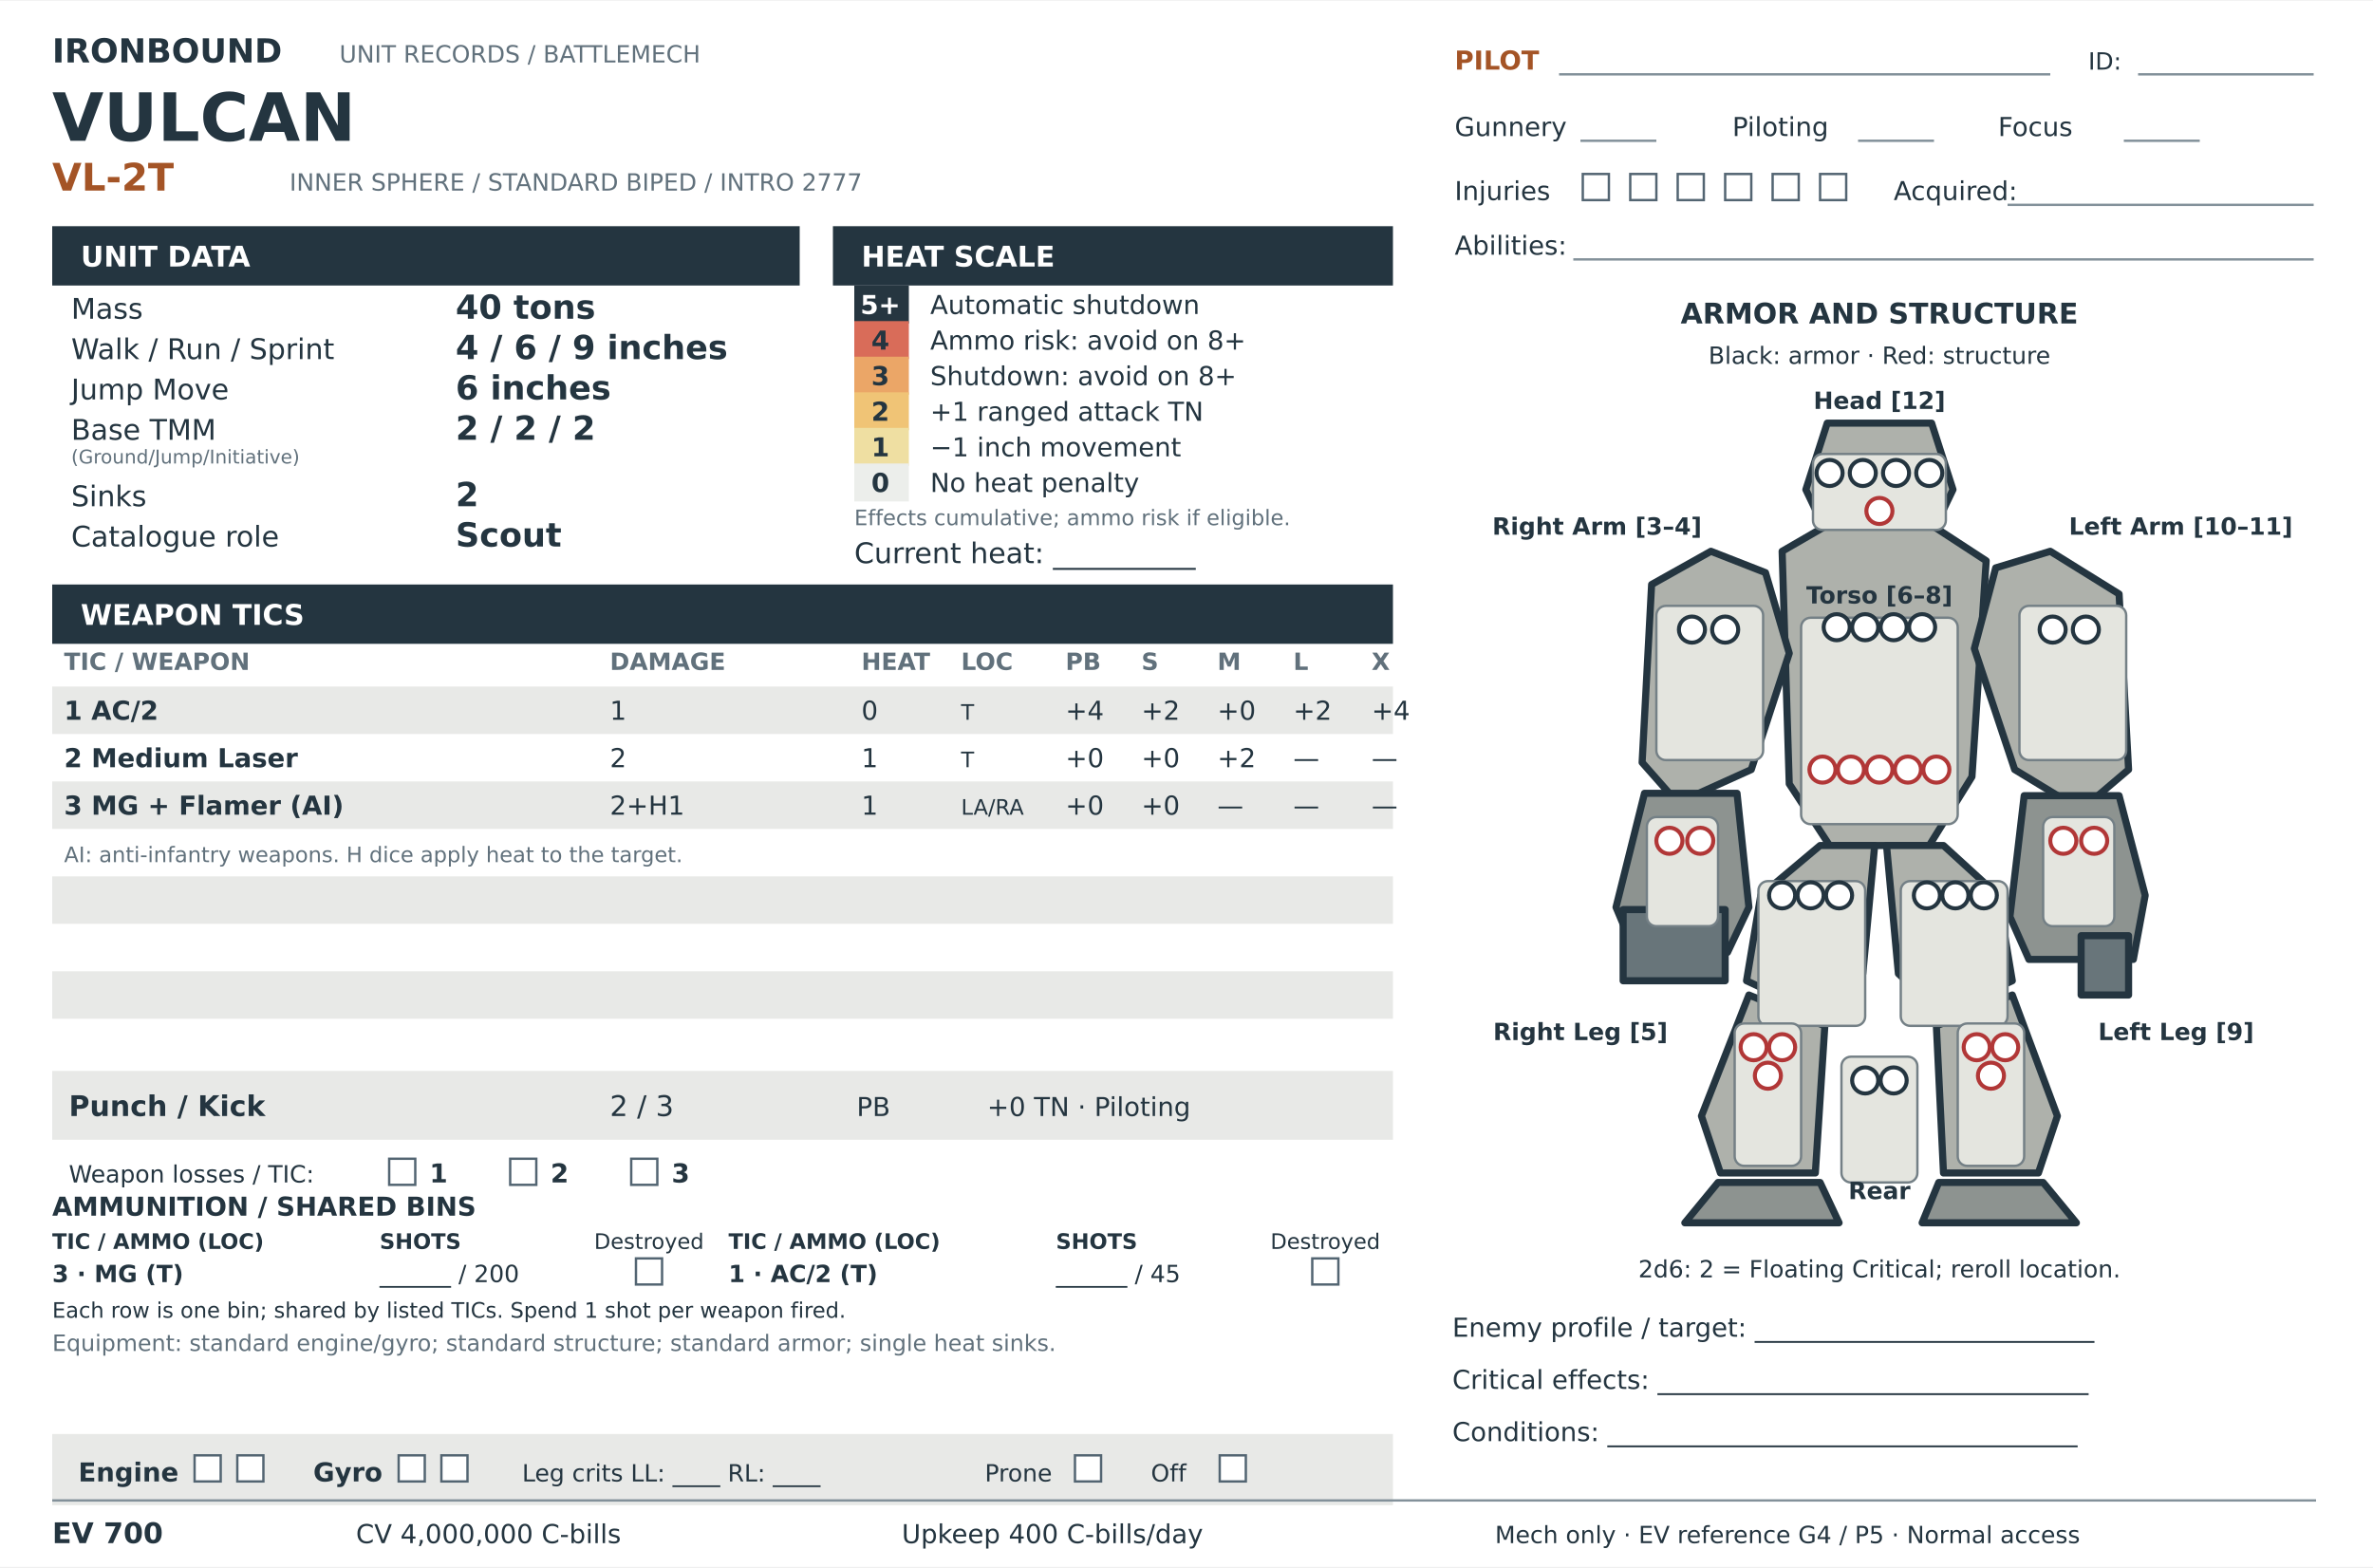
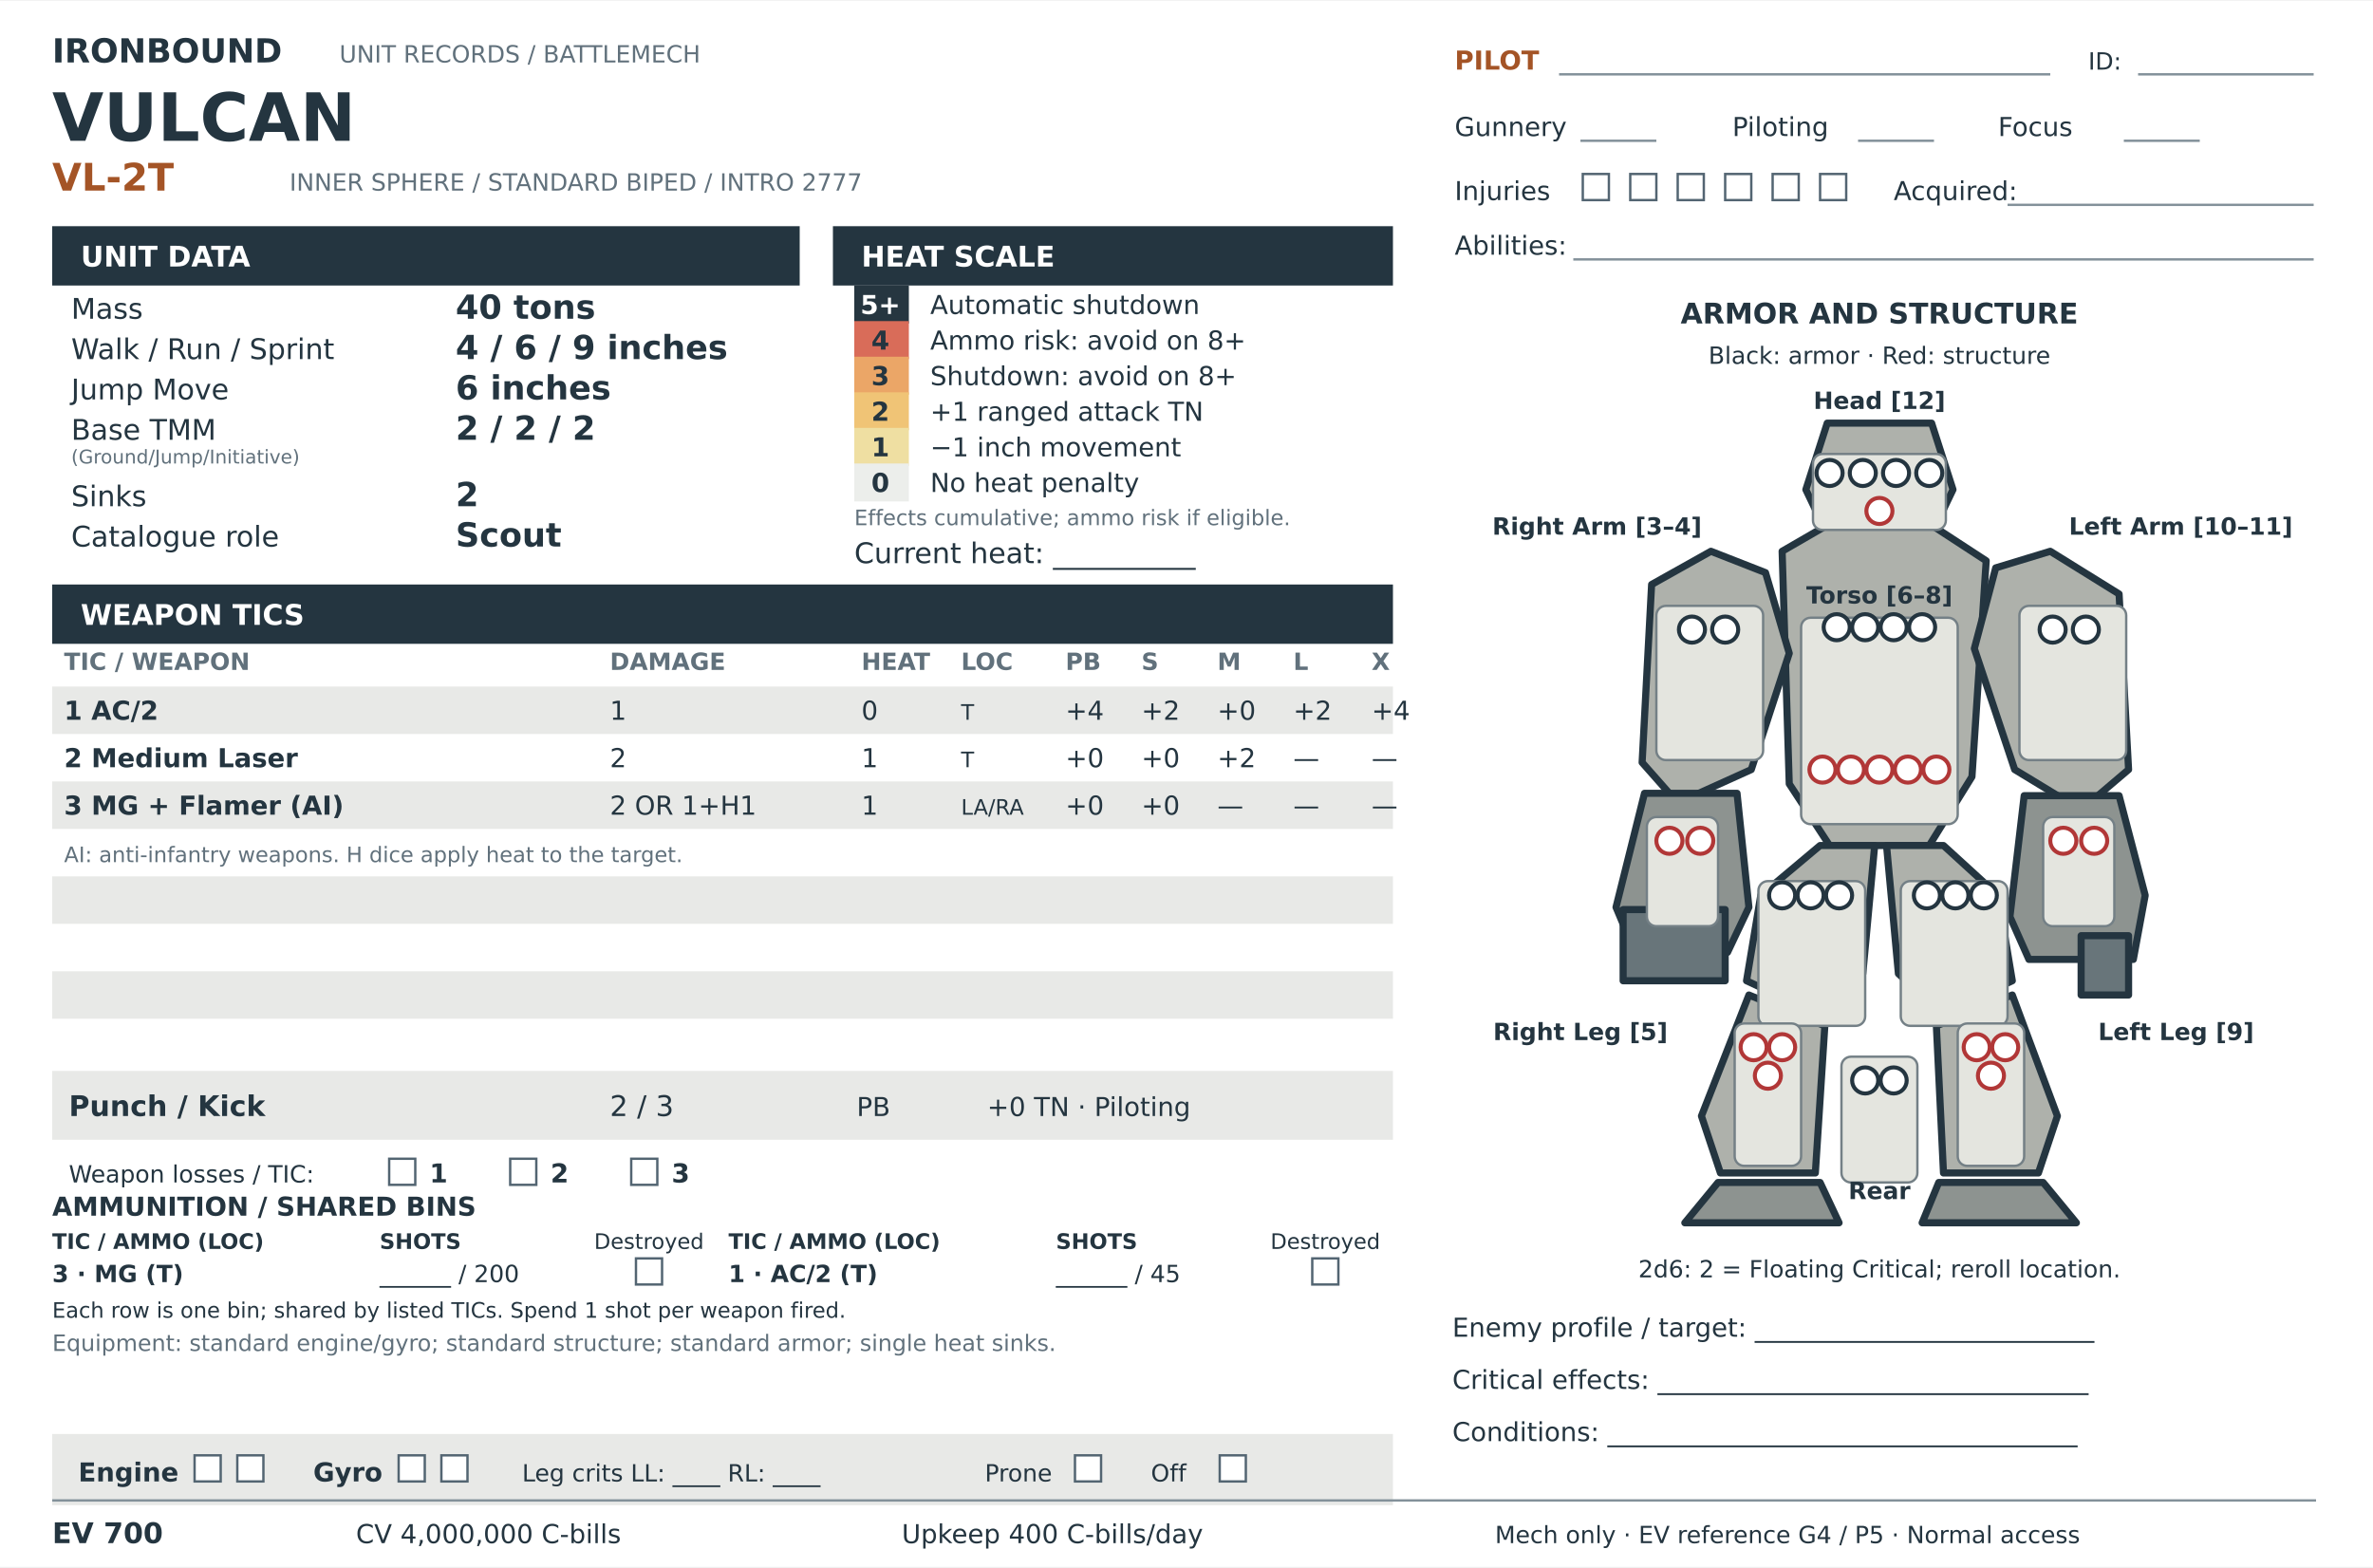
<svg xmlns="http://www.w3.org/2000/svg" width="277mm" height="183mm" viewBox="0 0 1000 660" role="img" aria-labelledby="title desc">
  <g font-family="Arial, Helvetica, sans-serif">
    <rect x="0" y="0" width="1000" height="660" rx="0" fill="#fff" stroke="none" />
    <text x="22" y="26" font-family="DejaVu Sans, Arial, sans-serif" font-size="14" font-weight="bold" fill="#243540" text-anchor="start">IRONBOUND</text>
    <text x="143" y="26" font-family="DejaVu Sans, Arial, sans-serif" font-size="10" fill="#61717c" text-anchor="start">UNIT RECORDS / BATTLEMECH</text>
    <text x="22" y="59" font-family="DejaVu Sans, Arial, sans-serif" font-size="28" font-weight="bold" fill="#243540" text-anchor="start">VULCAN</text>
    <text x="22" y="80" font-family="DejaVu Sans, Arial, sans-serif" font-size="16" font-weight="bold" fill="#a45426" text-anchor="start">VL-2T</text>
    <text x="122" y="80" font-family="DejaVu Sans, Arial, sans-serif" font-size="10" fill="#61717c" text-anchor="start">INNER SPHERE / STANDARD BIPED / INTRO 2777</text>
    <text x="613" y="29" font-family="DejaVu Sans, Arial, sans-serif" font-size="11" font-weight="bold" fill="#a45426" text-anchor="start">PILOT</text>
    <path d="M657 31H864" fill="none" stroke="#83919a" />
    <text x="880" y="29" font-family="DejaVu Sans, Arial, sans-serif" font-size="10" fill="#243540" text-anchor="start">ID:</text>
    <path d="M901 31H975" fill="none" stroke="#83919a" />
    <text x="613" y="57" font-family="DejaVu Sans, Arial, sans-serif" font-size="11" fill="#243540" text-anchor="start">Gunnery</text>
    <path d="M666 59H698" fill="none" stroke="#83919a" />
    <text x="730" y="57" font-family="DejaVu Sans, Arial, sans-serif" font-size="11" fill="#243540" text-anchor="start">Piloting</text>
    <path d="M783 59H815" fill="none" stroke="#83919a" />
    <text x="842" y="57" font-family="DejaVu Sans, Arial, sans-serif" font-size="11" fill="#243540" text-anchor="start">Focus</text>
    <path d="M895 59H927" fill="none" stroke="#83919a" />
    <text x="613" y="84" font-family="DejaVu Sans, Arial, sans-serif" font-size="11" fill="#243540" text-anchor="start">Injuries</text>
    <rect x="667" y="73" width="11" height="11" rx="0" fill="#fff" stroke="#536572" />
    <rect x="687" y="73" width="11" height="11" rx="0" fill="#fff" stroke="#536572" />
    <rect x="707" y="73" width="11" height="11" rx="0" fill="#fff" stroke="#536572" />
    <rect x="727" y="73" width="11" height="11" rx="0" fill="#fff" stroke="#536572" />
    <rect x="747" y="73" width="11" height="11" rx="0" fill="#fff" stroke="#536572" />
    <rect x="767" y="73" width="11" height="11" rx="0" fill="#fff" stroke="#536572" />
    <text x="798" y="84" font-family="DejaVu Sans, Arial, sans-serif" font-size="11" fill="#243540" text-anchor="start">Acquired:</text>
    <path d="M846 86H975" fill="none" stroke="#83919a" />
    <text x="613" y="107" font-family="DejaVu Sans, Arial, sans-serif" font-size="11" fill="#243540" text-anchor="start">Abilities:</text>
    <path d="M663 109H975" fill="none" stroke="#83919a" />
    <rect x="22" y="95" width="315" height="25" rx="0" fill="#243540" stroke="none" />
    <text x="34" y="112" font-family="DejaVu Sans, Arial, sans-serif" font-size="12" font-weight="bold" fill="#fff" text-anchor="start">UNIT DATA</text>
    <rect x="351" y="95" width="236" height="25" rx="0" fill="#243540" stroke="none" />
    <text x="363" y="112" font-family="DejaVu Sans, Arial, sans-serif" font-size="12" font-weight="bold" fill="#fff" text-anchor="start">HEAT SCALE</text>
    <text x="30" y="134" font-family="DejaVu Sans, Arial, sans-serif" font-size="12" fill="#243540" text-anchor="start">Mass</text>
    <text x="192" y="134" font-family="DejaVu Sans, Arial, sans-serif" font-size="14" font-weight="bold" fill="#243540" text-anchor="start">40 tons</text>
    <text x="30" y="151" font-family="DejaVu Sans, Arial, sans-serif" font-size="12" fill="#243540" text-anchor="start">Walk / Run / Sprint</text>
    <text x="192" y="151" font-family="DejaVu Sans, Arial, sans-serif" font-size="14" font-weight="bold" fill="#243540" text-anchor="start">4 / 6 / 9 inches</text>
    <text x="30" y="168" font-family="DejaVu Sans, Arial, sans-serif" font-size="12" fill="#243540" text-anchor="start">Jump Move</text>
    <text x="192" y="168" font-family="DejaVu Sans, Arial, sans-serif" font-size="14" font-weight="bold" fill="#243540" text-anchor="start">6 inches</text>
    <text x="30" y="185" font-family="DejaVu Sans, Arial, sans-serif" font-size="12" fill="#243540" text-anchor="start">Base TMM</text>
    <text x="30" y="195" font-family="DejaVu Sans, Arial, sans-serif" font-size="8" fill="#61717c" text-anchor="start">(Ground/Jump/Initiative)</text>
    <text x="192" y="185" font-family="DejaVu Sans, Arial, sans-serif" font-size="14" font-weight="bold" fill="#243540" text-anchor="start">2 / 2 / 2</text>
    <text x="30" y="213" font-family="DejaVu Sans, Arial, sans-serif" font-size="12" fill="#243540" text-anchor="start">Sinks</text>
    <text x="192" y="213" font-family="DejaVu Sans, Arial, sans-serif" font-size="14" font-weight="bold" fill="#243540" text-anchor="start">2</text>
    <text x="30" y="230" font-family="DejaVu Sans, Arial, sans-serif" font-size="12" fill="#243540" text-anchor="start">Catalogue role</text>
    <text x="192" y="230" font-family="DejaVu Sans, Arial, sans-serif" font-size="14" font-weight="bold" fill="#243540" text-anchor="start">Scout</text>
    <rect x="360" y="120" width="23" height="16" rx="0" fill="#263640" stroke="none" />
    <text x="371" y="132" font-family="DejaVu Sans, Arial, sans-serif" font-size="11" font-weight="bold" fill="#fff" text-anchor="middle">5+</text>
    <text x="392" y="132" font-family="DejaVu Sans, Arial, sans-serif" font-size="11" fill="#243540" text-anchor="start">Automatic shutdown</text>
    <rect x="360" y="135" width="23" height="16" rx="0" fill="#d96c59" stroke="none" />
    <text x="371" y="147" font-family="DejaVu Sans, Arial, sans-serif" font-size="11" font-weight="bold" fill="#243540" text-anchor="middle">4</text>
    <text x="392" y="147" font-family="DejaVu Sans, Arial, sans-serif" font-size="11" fill="#243540" text-anchor="start">Ammo risk: avoid on 8+</text>
    <rect x="360" y="150" width="23" height="16" rx="0" fill="#eba667" stroke="none" />
    <text x="371" y="162" font-family="DejaVu Sans, Arial, sans-serif" font-size="11" font-weight="bold" fill="#243540" text-anchor="middle">3</text>
    <text x="392" y="162" font-family="DejaVu Sans, Arial, sans-serif" font-size="11" fill="#243540" text-anchor="start">Shutdown: avoid on 8+</text>
    <rect x="360" y="165" width="23" height="16" rx="0" fill="#f0c476" stroke="none" />
    <text x="371" y="177" font-family="DejaVu Sans, Arial, sans-serif" font-size="11" font-weight="bold" fill="#243540" text-anchor="middle">2</text>
    <text x="392" y="177" font-family="DejaVu Sans, Arial, sans-serif" font-size="11" fill="#243540" text-anchor="start">+1 ranged attack TN</text>
    <rect x="360" y="180" width="23" height="16" rx="0" fill="#efdfa2" stroke="none" />
    <text x="371" y="192" font-family="DejaVu Sans, Arial, sans-serif" font-size="11" font-weight="bold" fill="#243540" text-anchor="middle">1</text>
    <text x="392" y="192" font-family="DejaVu Sans, Arial, sans-serif" font-size="11" fill="#243540" text-anchor="start">−1 inch movement</text>
    <rect x="360" y="195" width="23" height="16" rx="0" fill="#eceeeb" stroke="none" />
    <text x="371" y="207" font-family="DejaVu Sans, Arial, sans-serif" font-size="11" font-weight="bold" fill="#243540" text-anchor="middle">0</text>
    <text x="392" y="207" font-family="DejaVu Sans, Arial, sans-serif" font-size="11" fill="#243540" text-anchor="start">No heat penalty</text>
    <text x="360" y="221" font-family="DejaVu Sans, Arial, sans-serif" font-size="9" fill="#61717c" text-anchor="start">Effects cumulative; ammo risk if eligible.</text>
    <text x="360" y="237" font-family="DejaVu Sans, Arial, sans-serif" font-size="12" fill="#243540" text-anchor="start">Current heat: __________</text>
    <rect x="22" y="246" width="565" height="25" rx="0" fill="#243540" stroke="none" />
    <text x="34" y="263" font-family="DejaVu Sans, Arial, sans-serif" font-size="12" font-weight="bold" fill="#fff" text-anchor="start">WEAPON TICS</text>
    <text x="27" y="282" font-family="DejaVu Sans, Arial, sans-serif" font-size="10" font-weight="bold" fill="#61717c" text-anchor="start">TIC / WEAPON</text>
    <text x="257" y="282" font-family="DejaVu Sans, Arial, sans-serif" font-size="10" font-weight="bold" fill="#61717c" text-anchor="start">DAMAGE</text>
    <text x="363" y="282" font-family="DejaVu Sans, Arial, sans-serif" font-size="10" font-weight="bold" fill="#61717c" text-anchor="start">HEAT</text>
    <text x="405" y="282" font-family="DejaVu Sans, Arial, sans-serif" font-size="10" font-weight="bold" fill="#61717c" text-anchor="start">LOC</text>
    <text x="449" y="282" font-family="DejaVu Sans, Arial, sans-serif" font-size="10" font-weight="bold" fill="#61717c" text-anchor="start">PB</text>
    <text x="481" y="282" font-family="DejaVu Sans, Arial, sans-serif" font-size="10" font-weight="bold" fill="#61717c" text-anchor="start">S</text>
    <text x="513" y="282" font-family="DejaVu Sans, Arial, sans-serif" font-size="10" font-weight="bold" fill="#61717c" text-anchor="start">M</text>
    <text x="545" y="282" font-family="DejaVu Sans, Arial, sans-serif" font-size="10" font-weight="bold" fill="#61717c" text-anchor="start">L</text>
    <text x="578" y="282" font-family="DejaVu Sans, Arial, sans-serif" font-size="10" font-weight="bold" fill="#61717c" text-anchor="start">X</text>
    <rect x="22" y="289" width="565" height="20" rx="0" fill="#e8e9e7" stroke="none" />
    <text x="27" y="303" font-family="DejaVu Sans, Arial, sans-serif" font-size="11" fill="#243540" text-anchor="start" font-weight="bold">1  AC/2</text>
    <text x="257" y="303" font-family="DejaVu Sans, Arial, sans-serif" font-size="11" fill="#243540" text-anchor="start">1</text>
    <text x="363" y="303" font-family="DejaVu Sans, Arial, sans-serif" font-size="11" fill="#243540" text-anchor="start">0</text>
    <text x="405" y="303" font-family="DejaVu Sans, Arial, sans-serif" font-size="9" fill="#243540" text-anchor="start">T</text>
    <text x="449" y="303" font-family="DejaVu Sans, Arial, sans-serif" font-size="11" fill="#243540" text-anchor="start">+4</text>
    <text x="481" y="303" font-family="DejaVu Sans, Arial, sans-serif" font-size="11" fill="#243540" text-anchor="start">+2</text>
    <text x="513" y="303" font-family="DejaVu Sans, Arial, sans-serif" font-size="11" fill="#243540" text-anchor="start">+0</text>
    <text x="545" y="303" font-family="DejaVu Sans, Arial, sans-serif" font-size="11" fill="#243540" text-anchor="start">+2</text>
    <text x="578" y="303" font-family="DejaVu Sans, Arial, sans-serif" font-size="11" fill="#243540" text-anchor="start">+4</text>
    <text x="27" y="323" font-family="DejaVu Sans, Arial, sans-serif" font-size="11" fill="#243540" text-anchor="start" font-weight="bold">2  Medium Laser</text>
    <text x="257" y="323" font-family="DejaVu Sans, Arial, sans-serif" font-size="11" fill="#243540" text-anchor="start">2</text>
    <text x="363" y="323" font-family="DejaVu Sans, Arial, sans-serif" font-size="11" fill="#243540" text-anchor="start">1</text>
    <text x="405" y="323" font-family="DejaVu Sans, Arial, sans-serif" font-size="9" fill="#243540" text-anchor="start">T</text>
    <text x="449" y="323" font-family="DejaVu Sans, Arial, sans-serif" font-size="11" fill="#243540" text-anchor="start">+0</text>
    <text x="481" y="323" font-family="DejaVu Sans, Arial, sans-serif" font-size="11" fill="#243540" text-anchor="start">+0</text>
    <text x="513" y="323" font-family="DejaVu Sans, Arial, sans-serif" font-size="11" fill="#243540" text-anchor="start">+2</text>
    <text x="545" y="323" font-family="DejaVu Sans, Arial, sans-serif" font-size="11" fill="#243540" text-anchor="start">—</text>
    <text x="578" y="323" font-family="DejaVu Sans, Arial, sans-serif" font-size="11" fill="#243540" text-anchor="start">—</text>
    <rect x="22" y="329" width="565" height="20" rx="0" fill="#e8e9e7" stroke="none" />
    <text x="27" y="343" font-family="DejaVu Sans, Arial, sans-serif" font-size="11" fill="#243540" text-anchor="start" font-weight="bold">3  MG + Flamer (AI)</text>
-     <text x="257" y="343" font-family="DejaVu Sans, Arial, sans-serif" font-size="11" fill="#243540" text-anchor="start">2+H1</text>
+     <text x="257" y="343" font-family="DejaVu Sans, Arial, sans-serif" font-size="11" fill="#243540" text-anchor="start">2 OR 1+H1</text>
    <text x="363" y="343" font-family="DejaVu Sans, Arial, sans-serif" font-size="11" fill="#243540" text-anchor="start">1</text>
    <text x="405" y="343" font-family="DejaVu Sans, Arial, sans-serif" font-size="9" fill="#243540" text-anchor="start">LA/RA</text>
    <text x="449" y="343" font-family="DejaVu Sans, Arial, sans-serif" font-size="11" fill="#243540" text-anchor="start">+0</text>
    <text x="481" y="343" font-family="DejaVu Sans, Arial, sans-serif" font-size="11" fill="#243540" text-anchor="start">+0</text>
    <text x="513" y="343" font-family="DejaVu Sans, Arial, sans-serif" font-size="11" fill="#243540" text-anchor="start">—</text>
    <text x="545" y="343" font-family="DejaVu Sans, Arial, sans-serif" font-size="11" fill="#243540" text-anchor="start">—</text>
    <text x="578" y="343" font-family="DejaVu Sans, Arial, sans-serif" font-size="11" fill="#243540" text-anchor="start">—</text>
    <text x="27" y="363" font-family="DejaVu Sans, Arial, sans-serif" font-size="11" fill="#243540" text-anchor="start" font-weight="bold" />
    <text x="257" y="363" font-family="DejaVu Sans, Arial, sans-serif" font-size="11" fill="#243540" text-anchor="start" />
    <text x="363" y="363" font-family="DejaVu Sans, Arial, sans-serif" font-size="11" fill="#243540" text-anchor="start" />
    <text x="405" y="363" font-family="DejaVu Sans, Arial, sans-serif" font-size="9" fill="#243540" text-anchor="start" />
    <text x="449" y="363" font-family="DejaVu Sans, Arial, sans-serif" font-size="11" fill="#243540" text-anchor="start" />
    <text x="481" y="363" font-family="DejaVu Sans, Arial, sans-serif" font-size="11" fill="#243540" text-anchor="start" />
    <text x="513" y="363" font-family="DejaVu Sans, Arial, sans-serif" font-size="11" fill="#243540" text-anchor="start" />
    <text x="545" y="363" font-family="DejaVu Sans, Arial, sans-serif" font-size="11" fill="#243540" text-anchor="start" />
    <text x="578" y="363" font-family="DejaVu Sans, Arial, sans-serif" font-size="11" fill="#243540" text-anchor="start" />
    <rect x="22" y="369" width="565" height="20" rx="0" fill="#e8e9e7" stroke="none" />
    <text x="27" y="383" font-family="DejaVu Sans, Arial, sans-serif" font-size="11" fill="#243540" text-anchor="start" font-weight="bold" />
    <text x="257" y="383" font-family="DejaVu Sans, Arial, sans-serif" font-size="11" fill="#243540" text-anchor="start" />
    <text x="363" y="383" font-family="DejaVu Sans, Arial, sans-serif" font-size="11" fill="#243540" text-anchor="start" />
    <text x="405" y="383" font-family="DejaVu Sans, Arial, sans-serif" font-size="9" fill="#243540" text-anchor="start" />
    <text x="449" y="383" font-family="DejaVu Sans, Arial, sans-serif" font-size="11" fill="#243540" text-anchor="start" />
    <text x="481" y="383" font-family="DejaVu Sans, Arial, sans-serif" font-size="11" fill="#243540" text-anchor="start" />
    <text x="513" y="383" font-family="DejaVu Sans, Arial, sans-serif" font-size="11" fill="#243540" text-anchor="start" />
    <text x="545" y="383" font-family="DejaVu Sans, Arial, sans-serif" font-size="11" fill="#243540" text-anchor="start" />
    <text x="578" y="383" font-family="DejaVu Sans, Arial, sans-serif" font-size="11" fill="#243540" text-anchor="start" />
    <text x="27" y="403" font-family="DejaVu Sans, Arial, sans-serif" font-size="11" fill="#243540" text-anchor="start" font-weight="bold" />
    <text x="257" y="403" font-family="DejaVu Sans, Arial, sans-serif" font-size="11" fill="#243540" text-anchor="start" />
    <text x="363" y="403" font-family="DejaVu Sans, Arial, sans-serif" font-size="11" fill="#243540" text-anchor="start" />
    <text x="405" y="403" font-family="DejaVu Sans, Arial, sans-serif" font-size="9" fill="#243540" text-anchor="start" />
    <text x="449" y="403" font-family="DejaVu Sans, Arial, sans-serif" font-size="11" fill="#243540" text-anchor="start" />
    <text x="481" y="403" font-family="DejaVu Sans, Arial, sans-serif" font-size="11" fill="#243540" text-anchor="start" />
    <text x="513" y="403" font-family="DejaVu Sans, Arial, sans-serif" font-size="11" fill="#243540" text-anchor="start" />
    <text x="545" y="403" font-family="DejaVu Sans, Arial, sans-serif" font-size="11" fill="#243540" text-anchor="start" />
    <text x="578" y="403" font-family="DejaVu Sans, Arial, sans-serif" font-size="11" fill="#243540" text-anchor="start" />
    <rect x="22" y="409" width="565" height="20" rx="0" fill="#e8e9e7" stroke="none" />
    <text x="27" y="423" font-family="DejaVu Sans, Arial, sans-serif" font-size="11" fill="#243540" text-anchor="start" font-weight="bold" />
    <text x="257" y="423" font-family="DejaVu Sans, Arial, sans-serif" font-size="11" fill="#243540" text-anchor="start" />
    <text x="363" y="423" font-family="DejaVu Sans, Arial, sans-serif" font-size="11" fill="#243540" text-anchor="start" />
    <text x="405" y="423" font-family="DejaVu Sans, Arial, sans-serif" font-size="9" fill="#243540" text-anchor="start" />
    <text x="449" y="423" font-family="DejaVu Sans, Arial, sans-serif" font-size="11" fill="#243540" text-anchor="start" />
    <text x="481" y="423" font-family="DejaVu Sans, Arial, sans-serif" font-size="11" fill="#243540" text-anchor="start" />
    <text x="513" y="423" font-family="DejaVu Sans, Arial, sans-serif" font-size="11" fill="#243540" text-anchor="start" />
    <text x="545" y="423" font-family="DejaVu Sans, Arial, sans-serif" font-size="11" fill="#243540" text-anchor="start" />
    <text x="578" y="423" font-family="DejaVu Sans, Arial, sans-serif" font-size="11" fill="#243540" text-anchor="start" />
    <text x="27" y="443" font-family="DejaVu Sans, Arial, sans-serif" font-size="11" fill="#243540" text-anchor="start" font-weight="bold" />
    <text x="257" y="443" font-family="DejaVu Sans, Arial, sans-serif" font-size="11" fill="#243540" text-anchor="start" />
    <text x="363" y="443" font-family="DejaVu Sans, Arial, sans-serif" font-size="11" fill="#243540" text-anchor="start" />
    <text x="405" y="443" font-family="DejaVu Sans, Arial, sans-serif" font-size="9" fill="#243540" text-anchor="start" />
    <text x="449" y="443" font-family="DejaVu Sans, Arial, sans-serif" font-size="11" fill="#243540" text-anchor="start" />
    <text x="481" y="443" font-family="DejaVu Sans, Arial, sans-serif" font-size="11" fill="#243540" text-anchor="start" />
    <text x="513" y="443" font-family="DejaVu Sans, Arial, sans-serif" font-size="11" fill="#243540" text-anchor="start" />
    <text x="545" y="443" font-family="DejaVu Sans, Arial, sans-serif" font-size="11" fill="#243540" text-anchor="start" />
    <text x="578" y="443" font-family="DejaVu Sans, Arial, sans-serif" font-size="11" fill="#243540" text-anchor="start" />
    <rect x="22" y="451" width="565" height="29" rx="0" fill="#e8e9e7" stroke="none" />
    <text x="29" y="470" font-family="DejaVu Sans, Arial, sans-serif" font-size="12" font-weight="bold" fill="#243540" text-anchor="start">Punch / Kick</text>
    <text x="257" y="470" font-family="DejaVu Sans, Arial, sans-serif" font-size="12" fill="#243540" text-anchor="start">2 / 3</text>
    <text x="361" y="470" font-family="DejaVu Sans, Arial, sans-serif" font-size="11" fill="#243540" text-anchor="start">PB</text>
    <text x="416" y="470" font-family="DejaVu Sans, Arial, sans-serif" font-size="11" fill="#243540" text-anchor="start">+0 TN · Piloting</text>
    <rect x="22" y="604" width="565" height="30" rx="0" fill="#e8e9e7" stroke="none" />
    <text x="33" y="624" font-family="DejaVu Sans, Arial, sans-serif" font-size="11" font-weight="bold" fill="#243540" text-anchor="start">Engine</text>
    <rect x="82" y="613" width="11" height="11" rx="0" fill="#fff" stroke="#536572" />
    <rect x="100" y="613" width="11" height="11" rx="0" fill="#fff" stroke="#536572" />
    <text x="132" y="624" font-family="DejaVu Sans, Arial, sans-serif" font-size="11" font-weight="bold" fill="#243540" text-anchor="start">Gyro</text>
    <rect x="168" y="613" width="11" height="11" rx="0" fill="#fff" stroke="#536572" />
    <rect x="186" y="613" width="11" height="11" rx="0" fill="#fff" stroke="#536572" />
    <text x="220" y="624" font-family="DejaVu Sans, Arial, sans-serif" font-size="10" fill="#243540" text-anchor="start">Leg crits  LL: ____  RL: ____</text>
    <text x="415" y="624" font-family="DejaVu Sans, Arial, sans-serif" font-size="10" fill="#243540" text-anchor="start">Prone</text>
    <rect x="453" y="613" width="11" height="11" rx="0" fill="#fff" stroke="#536572" />
    <text x="485" y="624" font-family="DejaVu Sans, Arial, sans-serif" font-size="10" fill="#243540" text-anchor="start">Off</text>
    <rect x="514" y="613" width="11" height="11" rx="0" fill="#fff" stroke="#536572" />
    <g transform="translate(612 120)">
      <text x="180" y="16" font-family="DejaVu Sans, Arial, sans-serif" font-size="12" font-weight="bold" fill="#243540" text-anchor="middle">ARMOR AND STRUCTURE</text>
      <text x="180" y="33" font-family="DejaVu Sans, Arial, sans-serif" font-size="10" fill="#243540" text-anchor="middle">Black: armor · Red: structure</text>
      <path d="M158 58H202L211 86L200 109H160L149 86Z" fill="#aeb1ab" stroke="#243540" stroke-width="3" stroke-linejoin="round" />
      <path d="M139 112L158 101H202L225 116L219 207L201 236H159L142 210Z" fill="#aeb1ab" stroke="#243540" stroke-width="3" stroke-linejoin="round" />
      <path d="M132 121L109 112L84 126L80 201L95 218L126 204L142 155Z" fill="#aeb1ab" stroke="#243540" stroke-width="3" stroke-linejoin="round" />
      <path d="M229 119L252 112L281 130L285 204L265 221L237 204L220 153Z" fill="#aeb1ab" stroke="#243540" stroke-width="3" stroke-linejoin="round" />
      <path d="M81 214H120L125 262L116 281H77L69 262Z" fill="#8d9390" stroke="#243540" stroke-width="3" stroke-linejoin="round" />
      <path d="M241 215H281L292 257L287 284H243L235 266Z" fill="#8d9390" stroke="#243540" stroke-width="3" stroke-linejoin="round" />
      <path d="M72 263H115V293H72Z" fill="#68757a" stroke="#243540" stroke-width="3" stroke-linejoin="round" />
      <path d="M265 274H285V299H265Z" fill="#68757a" stroke="#243540" stroke-width="3" stroke-linejoin="round" />
      <path d="M155 236H178L173 290L154 307L124 293L130 257Z" fill="#aeb1ab" stroke="#243540" stroke-width="3" stroke-linejoin="round" />
      <path d="M183 236H207L230 257L236 293L206 307L188 290Z" fill="#aeb1ab" stroke="#243540" stroke-width="3" stroke-linejoin="round" />
      <path d="M125 299L157 312L153 374H113L105 350Z" fill="#aeb1ab" stroke="#243540" stroke-width="3" stroke-linejoin="round" />
      <path d="M204 312L236 299L255 350L247 374H207Z" fill="#aeb1ab" stroke="#243540" stroke-width="3" stroke-linejoin="round" />
      <path d="M112 378H155L163 395H98Z" fill="#8d9390" stroke="#243540" stroke-width="3" stroke-linejoin="round" />
      <path d="M205 378H249L263 395H198Z" fill="#8d9390" stroke="#243540" stroke-width="3" stroke-linejoin="round" />
      <rect x="152" y="71" width="56" height="32" rx="4" fill="#e4e5df" stroke="#748086" />
      <rect x="147" y="140" width="66" height="87" rx="4" fill="#e4e5df" stroke="#748086" />
      <rect x="86" y="135" width="45" height="65" rx="4" fill="#e4e5df" stroke="#748086" />
      <rect x="239" y="135" width="45" height="65" rx="4" fill="#e4e5df" stroke="#748086" />
      <rect x="82" y="224" width="30" height="46" rx="4" fill="#e4e5df" stroke="#748086" />
      <rect x="249" y="224" width="30" height="46" rx="4" fill="#e4e5df" stroke="#748086" />
      <rect x="129" y="251" width="45" height="61" rx="4" fill="#e4e5df" stroke="#748086" />
      <rect x="189" y="251" width="45" height="61" rx="4" fill="#e4e5df" stroke="#748086" />
      <rect x="119" y="311" width="28" height="60" rx="4" fill="#e4e5df" stroke="#748086" />
      <rect x="213" y="311" width="28" height="60" rx="4" fill="#e4e5df" stroke="#748086" />
      <rect x="164" y="325" width="32" height="53" rx="4" fill="#e4e5df" stroke="#748086" />
      <text x="180" y="52" font-family="DejaVu Sans, Arial, sans-serif" font-size="10" font-weight="bold" fill="#243540" text-anchor="middle">Head [12]</text>
      <text x="180" y="134" font-family="DejaVu Sans, Arial, sans-serif" font-size="10" font-weight="bold" fill="#243540" text-anchor="middle">Torso [6–8]</text>
      <text x="61" y="105" font-family="DejaVu Sans, Arial, sans-serif" font-size="10" font-weight="bold" fill="#243540" text-anchor="middle">Right Arm [3–4]</text>
      <text x="307" y="105" font-family="DejaVu Sans, Arial, sans-serif" font-size="10" font-weight="bold" fill="#243540" text-anchor="middle">Left Arm [10–11]</text>
      <text x="54" y="318" font-family="DejaVu Sans, Arial, sans-serif" font-size="10" font-weight="bold" fill="#243540" text-anchor="middle">Right Leg [5]</text>
      <text x="305" y="318" font-family="DejaVu Sans, Arial, sans-serif" font-size="10" font-weight="bold" fill="#243540" text-anchor="middle">Left Leg [9]</text>
      <text x="180" y="385" font-family="DejaVu Sans, Arial, sans-serif" font-size="10" font-weight="bold" fill="#243540" text-anchor="middle">Rear</text>
      <text x="180" y="418" font-family="DejaVu Sans, Arial, sans-serif" font-size="10" fill="#243540" text-anchor="middle">2d6: 2 = Floating Critical; reroll location.</text>
      <text x="0" y="443" font-family="DejaVu Sans, Arial, sans-serif" font-size="11" fill="#243540" text-anchor="start">Enemy profile / target: __________________________</text>
      <text x="0" y="465" font-family="DejaVu Sans, Arial, sans-serif" font-size="11" fill="#243540" text-anchor="start">Critical effects: _________________________________</text>
      <text x="0" y="487" font-family="DejaVu Sans, Arial, sans-serif" font-size="11" fill="#243540" text-anchor="start">Conditions: ____________________________________</text>
      <circle cx="159.0" cy="79" r="5.5" fill="#fff" stroke="#243540" stroke-width="1.7" />
      <circle cx="173.0" cy="79" r="5.5" fill="#fff" stroke="#243540" stroke-width="1.7" />
      <circle cx="187.0" cy="79" r="5.5" fill="#fff" stroke="#243540" stroke-width="1.7" />
      <circle cx="201.0" cy="79" r="5.5" fill="#fff" stroke="#243540" stroke-width="1.7" />
      <circle cx="180.0" cy="95" r="5.5" fill="#fff" stroke="#b13737" stroke-width="1.7" />
      <circle cx="162.0" cy="144" r="5.5" fill="#fff" stroke="#243540" stroke-width="1.7" />
      <circle cx="174.0" cy="144" r="5.5" fill="#fff" stroke="#243540" stroke-width="1.7" />
      <circle cx="186.0" cy="144" r="5.5" fill="#fff" stroke="#243540" stroke-width="1.7" />
      <circle cx="198.0" cy="144" r="5.5" fill="#fff" stroke="#243540" stroke-width="1.7" />
      <circle cx="156.0" cy="204" r="5.5" fill="#fff" stroke="#b13737" stroke-width="1.7" />
      <circle cx="168.0" cy="204" r="5.5" fill="#fff" stroke="#b13737" stroke-width="1.7" />
      <circle cx="180.0" cy="204" r="5.5" fill="#fff" stroke="#b13737" stroke-width="1.7" />
      <circle cx="192.0" cy="204" r="5.5" fill="#fff" stroke="#b13737" stroke-width="1.7" />
      <circle cx="204.0" cy="204" r="5.5" fill="#fff" stroke="#b13737" stroke-width="1.7" />
      <circle cx="101.0" cy="145" r="5.5" fill="#fff" stroke="#243540" stroke-width="1.7" />
      <circle cx="115.0" cy="145" r="5.5" fill="#fff" stroke="#243540" stroke-width="1.7" />
      <circle cx="91.5" cy="234" r="5.5" fill="#fff" stroke="#b13737" stroke-width="1.7" />
      <circle cx="104.5" cy="234" r="5.5" fill="#fff" stroke="#b13737" stroke-width="1.7" />
      <circle cx="253.0" cy="145" r="5.5" fill="#fff" stroke="#243540" stroke-width="1.7" />
      <circle cx="267.0" cy="145" r="5.5" fill="#fff" stroke="#243540" stroke-width="1.7" />
      <circle cx="257.5" cy="234" r="5.5" fill="#fff" stroke="#b13737" stroke-width="1.7" />
      <circle cx="270.5" cy="234" r="5.5" fill="#fff" stroke="#b13737" stroke-width="1.7" />
      <circle cx="139.0" cy="257" r="5.5" fill="#fff" stroke="#243540" stroke-width="1.7" />
      <circle cx="151.0" cy="257" r="5.5" fill="#fff" stroke="#243540" stroke-width="1.7" />
      <circle cx="163.0" cy="257" r="5.5" fill="#fff" stroke="#243540" stroke-width="1.7" />
      <circle cx="127.0" cy="321" r="5.5" fill="#fff" stroke="#b13737" stroke-width="1.7" />
      <circle cx="139.0" cy="321" r="5.5" fill="#fff" stroke="#b13737" stroke-width="1.7" />
      <circle cx="133.0" cy="333" r="5.5" fill="#fff" stroke="#b13737" stroke-width="1.7" />
      <circle cx="200.0" cy="257" r="5.5" fill="#fff" stroke="#243540" stroke-width="1.7" />
      <circle cx="212.0" cy="257" r="5.5" fill="#fff" stroke="#243540" stroke-width="1.7" />
      <circle cx="224.0" cy="257" r="5.5" fill="#fff" stroke="#243540" stroke-width="1.7" />
      <circle cx="221.0" cy="321" r="5.5" fill="#fff" stroke="#b13737" stroke-width="1.7" />
      <circle cx="233.0" cy="321" r="5.5" fill="#fff" stroke="#b13737" stroke-width="1.7" />
      <circle cx="227.0" cy="333" r="5.5" fill="#fff" stroke="#b13737" stroke-width="1.7" />
      <circle cx="174.0" cy="335" r="5.5" fill="#fff" stroke="#243540" stroke-width="1.7" />
      <circle cx="186.0" cy="335" r="5.5" fill="#fff" stroke="#243540" stroke-width="1.7" />
    </g>
    <path d="M22 632H976" fill="none" stroke="#83919a" />
    <text x="22" y="650" font-family="DejaVu Sans, Arial, sans-serif" font-size="12" font-weight="bold" fill="#243540" text-anchor="start">EV 700</text>
    <text x="150" y="650" font-family="DejaVu Sans, Arial, sans-serif" font-size="11" fill="#243540" text-anchor="start">CV 4,000,000 C-bills</text>
    <text x="380" y="650" font-family="DejaVu Sans, Arial, sans-serif" font-size="11" fill="#243540" text-anchor="start">Upkeep 400 C-bills/day</text>
    <text x="630" y="650" font-family="DejaVu Sans, Arial, sans-serif" font-size="10" fill="#243540" text-anchor="start">Mech only · EV reference G4 / P5 · Normal access</text>
    <text x="29" y="498" font-family="DejaVu Sans, Arial, sans-serif" font-size="10" fill="#243540" text-anchor="start">Weapon losses / TIC:</text>
    <rect x="164" y="488" width="11" height="11" fill="#fff" stroke="#536572" />
    <text x="181" y="498" font-family="DejaVu Sans, Arial, sans-serif" font-size="11" fill="#243540" text-anchor="start" font-weight="bold">1</text>
    <rect x="215" y="488" width="11" height="11" fill="#fff" stroke="#536572" />
    <text x="232" y="498" font-family="DejaVu Sans, Arial, sans-serif" font-size="11" fill="#243540" text-anchor="start" font-weight="bold">2</text>
    <rect x="266" y="488" width="11" height="11" fill="#fff" stroke="#536572" />
    <text x="283" y="498" font-family="DejaVu Sans, Arial, sans-serif" font-size="11" fill="#243540" text-anchor="start" font-weight="bold">3</text>
    <text x="22" y="512" font-family="DejaVu Sans, Arial, sans-serif" font-size="11" fill="#243540" text-anchor="start" font-weight="bold">AMMUNITION / SHARED BINS</text>
    <text x="22" y="526" font-family="DejaVu Sans, Arial, sans-serif" font-size="9" fill="#243540" text-anchor="start" font-weight="bold">TIC / AMMO (LOC)</text>
    <text x="160" y="526" font-family="DejaVu Sans, Arial, sans-serif" font-size="9" fill="#243540" text-anchor="start" font-weight="bold">SHOTS</text>
    <text x="273.5" y="526" font-family="DejaVu Sans, Arial, sans-serif" font-size="9" fill="#243540" text-anchor="middle">Destroyed</text>
    <text x="307" y="526" font-family="DejaVu Sans, Arial, sans-serif" font-size="9" fill="#243540" text-anchor="start" font-weight="bold">TIC / AMMO (LOC)</text>
    <text x="445" y="526" font-family="DejaVu Sans, Arial, sans-serif" font-size="9" fill="#243540" text-anchor="start" font-weight="bold">SHOTS</text>
    <text x="558.5" y="526" font-family="DejaVu Sans, Arial, sans-serif" font-size="9" fill="#243540" text-anchor="middle">Destroyed</text>
    <text x="22" y="540" font-family="DejaVu Sans, Arial, sans-serif" font-size="10" fill="#243540" text-anchor="start" font-weight="bold">3 · MG (T)</text>
    <text x="160" y="540" font-family="DejaVu Sans, Arial, sans-serif" font-size="10" fill="#243540" text-anchor="start">______ / 200</text>
    <rect x="268" y="530" width="11" height="11" fill="#fff" stroke="#536572" />
    <text x="307" y="540" font-family="DejaVu Sans, Arial, sans-serif" font-size="10" fill="#243540" text-anchor="start" font-weight="bold">1 · AC/2 (T)</text>
    <text x="445" y="540" font-family="DejaVu Sans, Arial, sans-serif" font-size="10" fill="#243540" text-anchor="start">______ / 45</text>
    <rect x="553" y="530" width="11" height="11" fill="#fff" stroke="#536572" />
    <text x="22" y="555" font-family="DejaVu Sans, Arial, sans-serif" font-size="9" fill="#243540" text-anchor="start">Each row is one bin; shared by listed TICs. Spend 1 shot per weapon fired.</text>
    <text x="22" y="569" font-family="DejaVu Sans, Arial, sans-serif" font-size="9.5" fill="#61717c" text-anchor="start">Equipment: standard engine/gyro; standard structure; standard armor; single heat sinks.</text>
    <text x="27" y="363" font-family="DejaVu Sans, Arial, sans-serif" font-size="9" fill="#61717c" text-anchor="start">AI: anti-infantry weapons. H dice apply heat to the target.</text>
  </g>
</svg>
